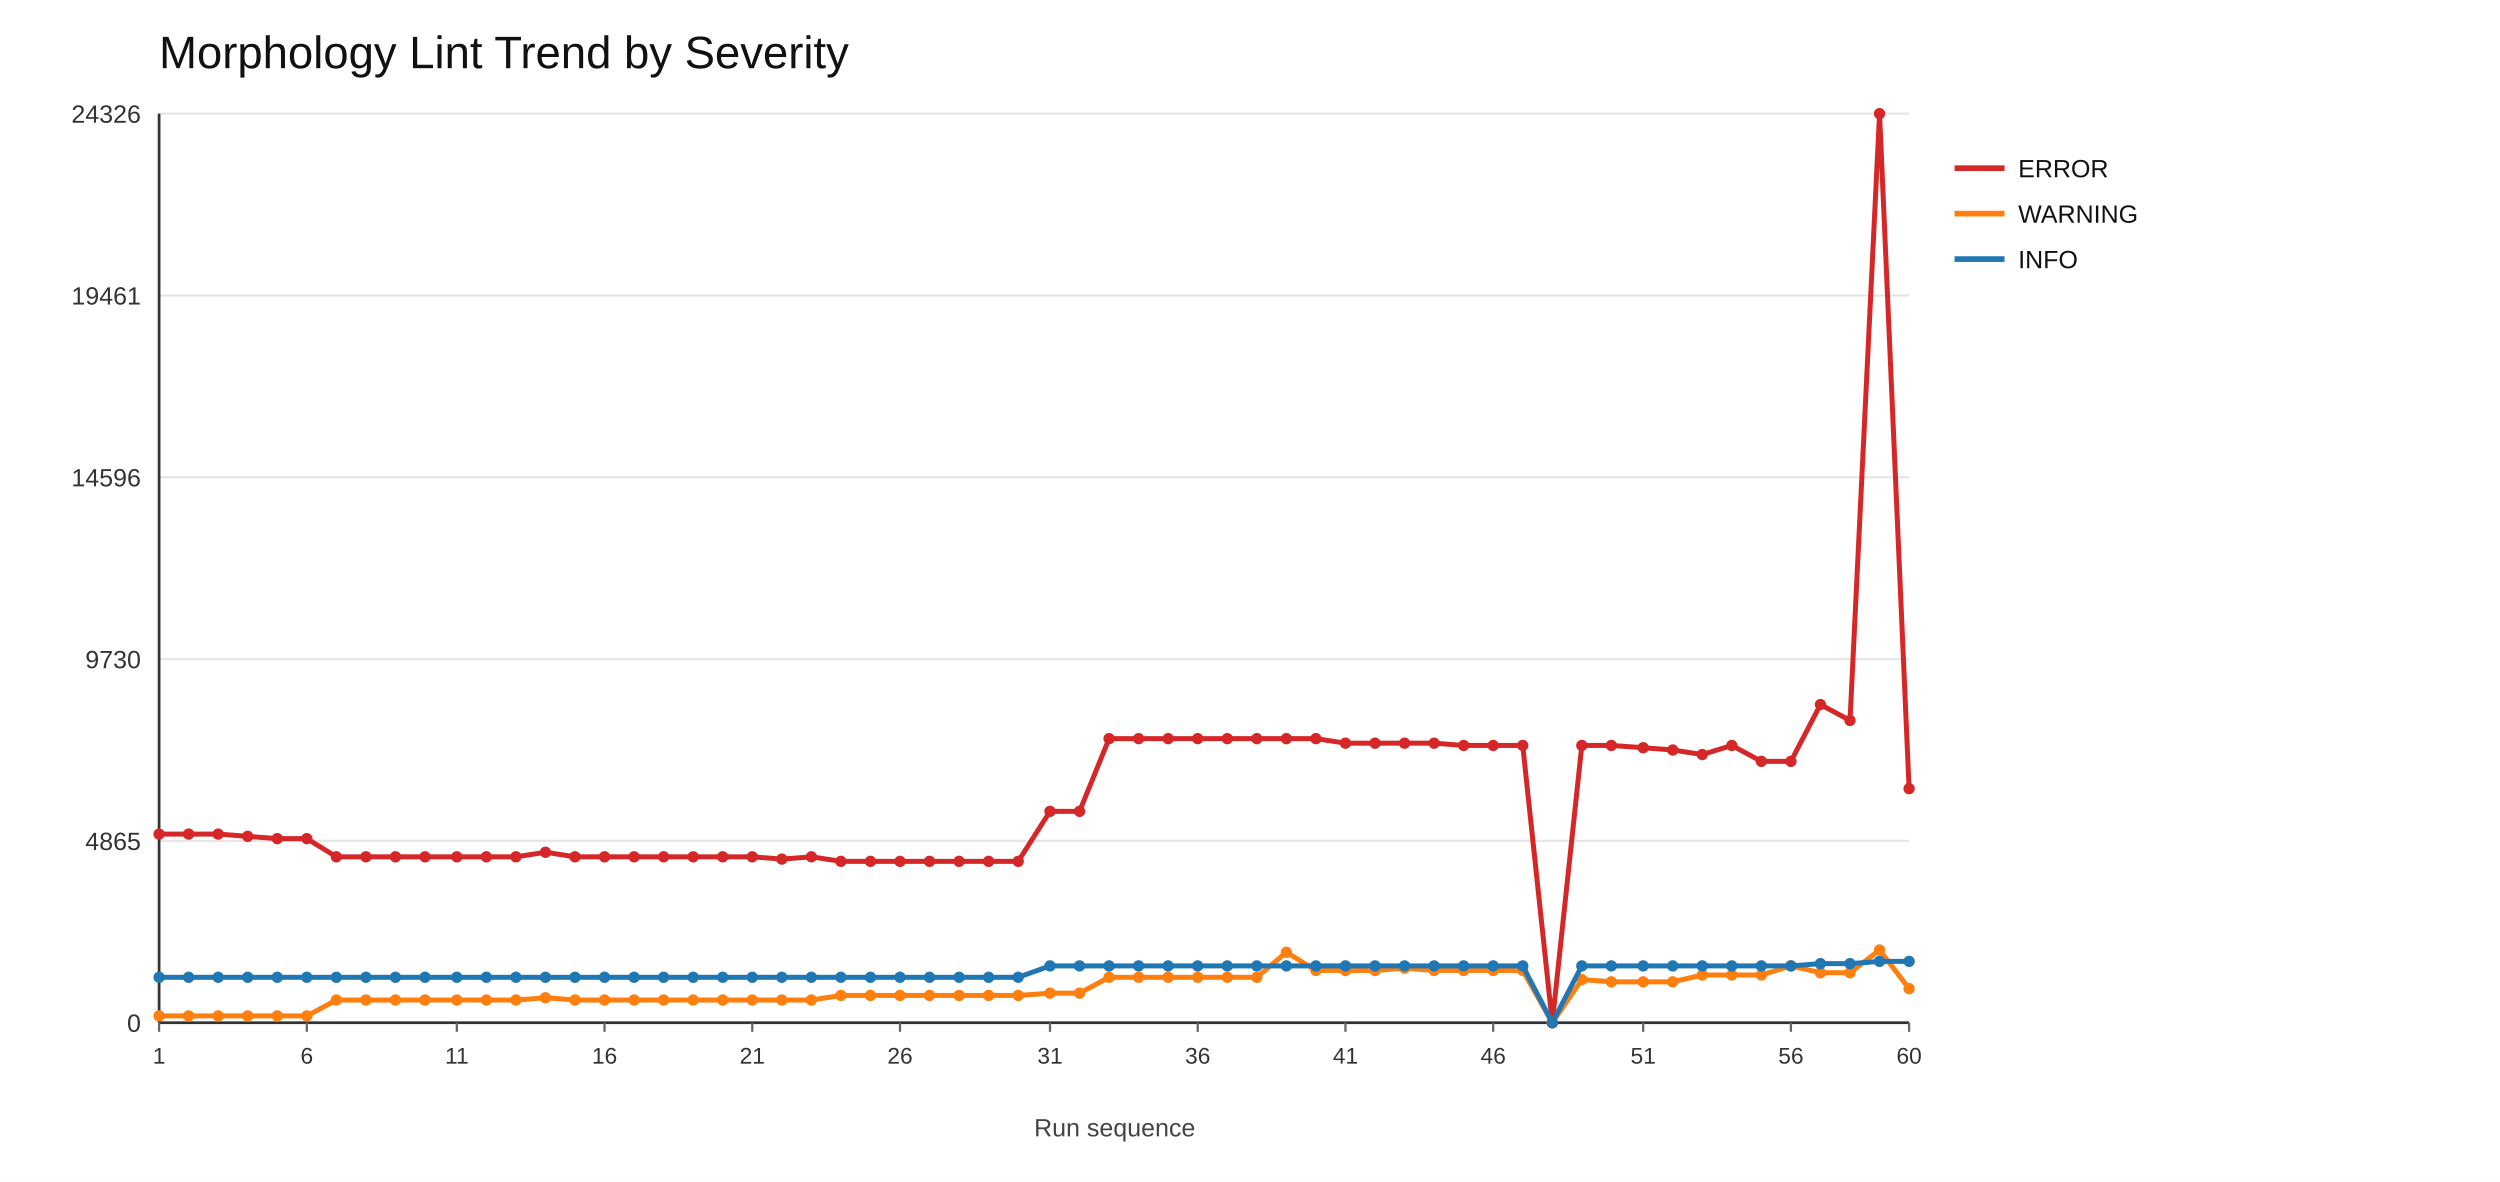
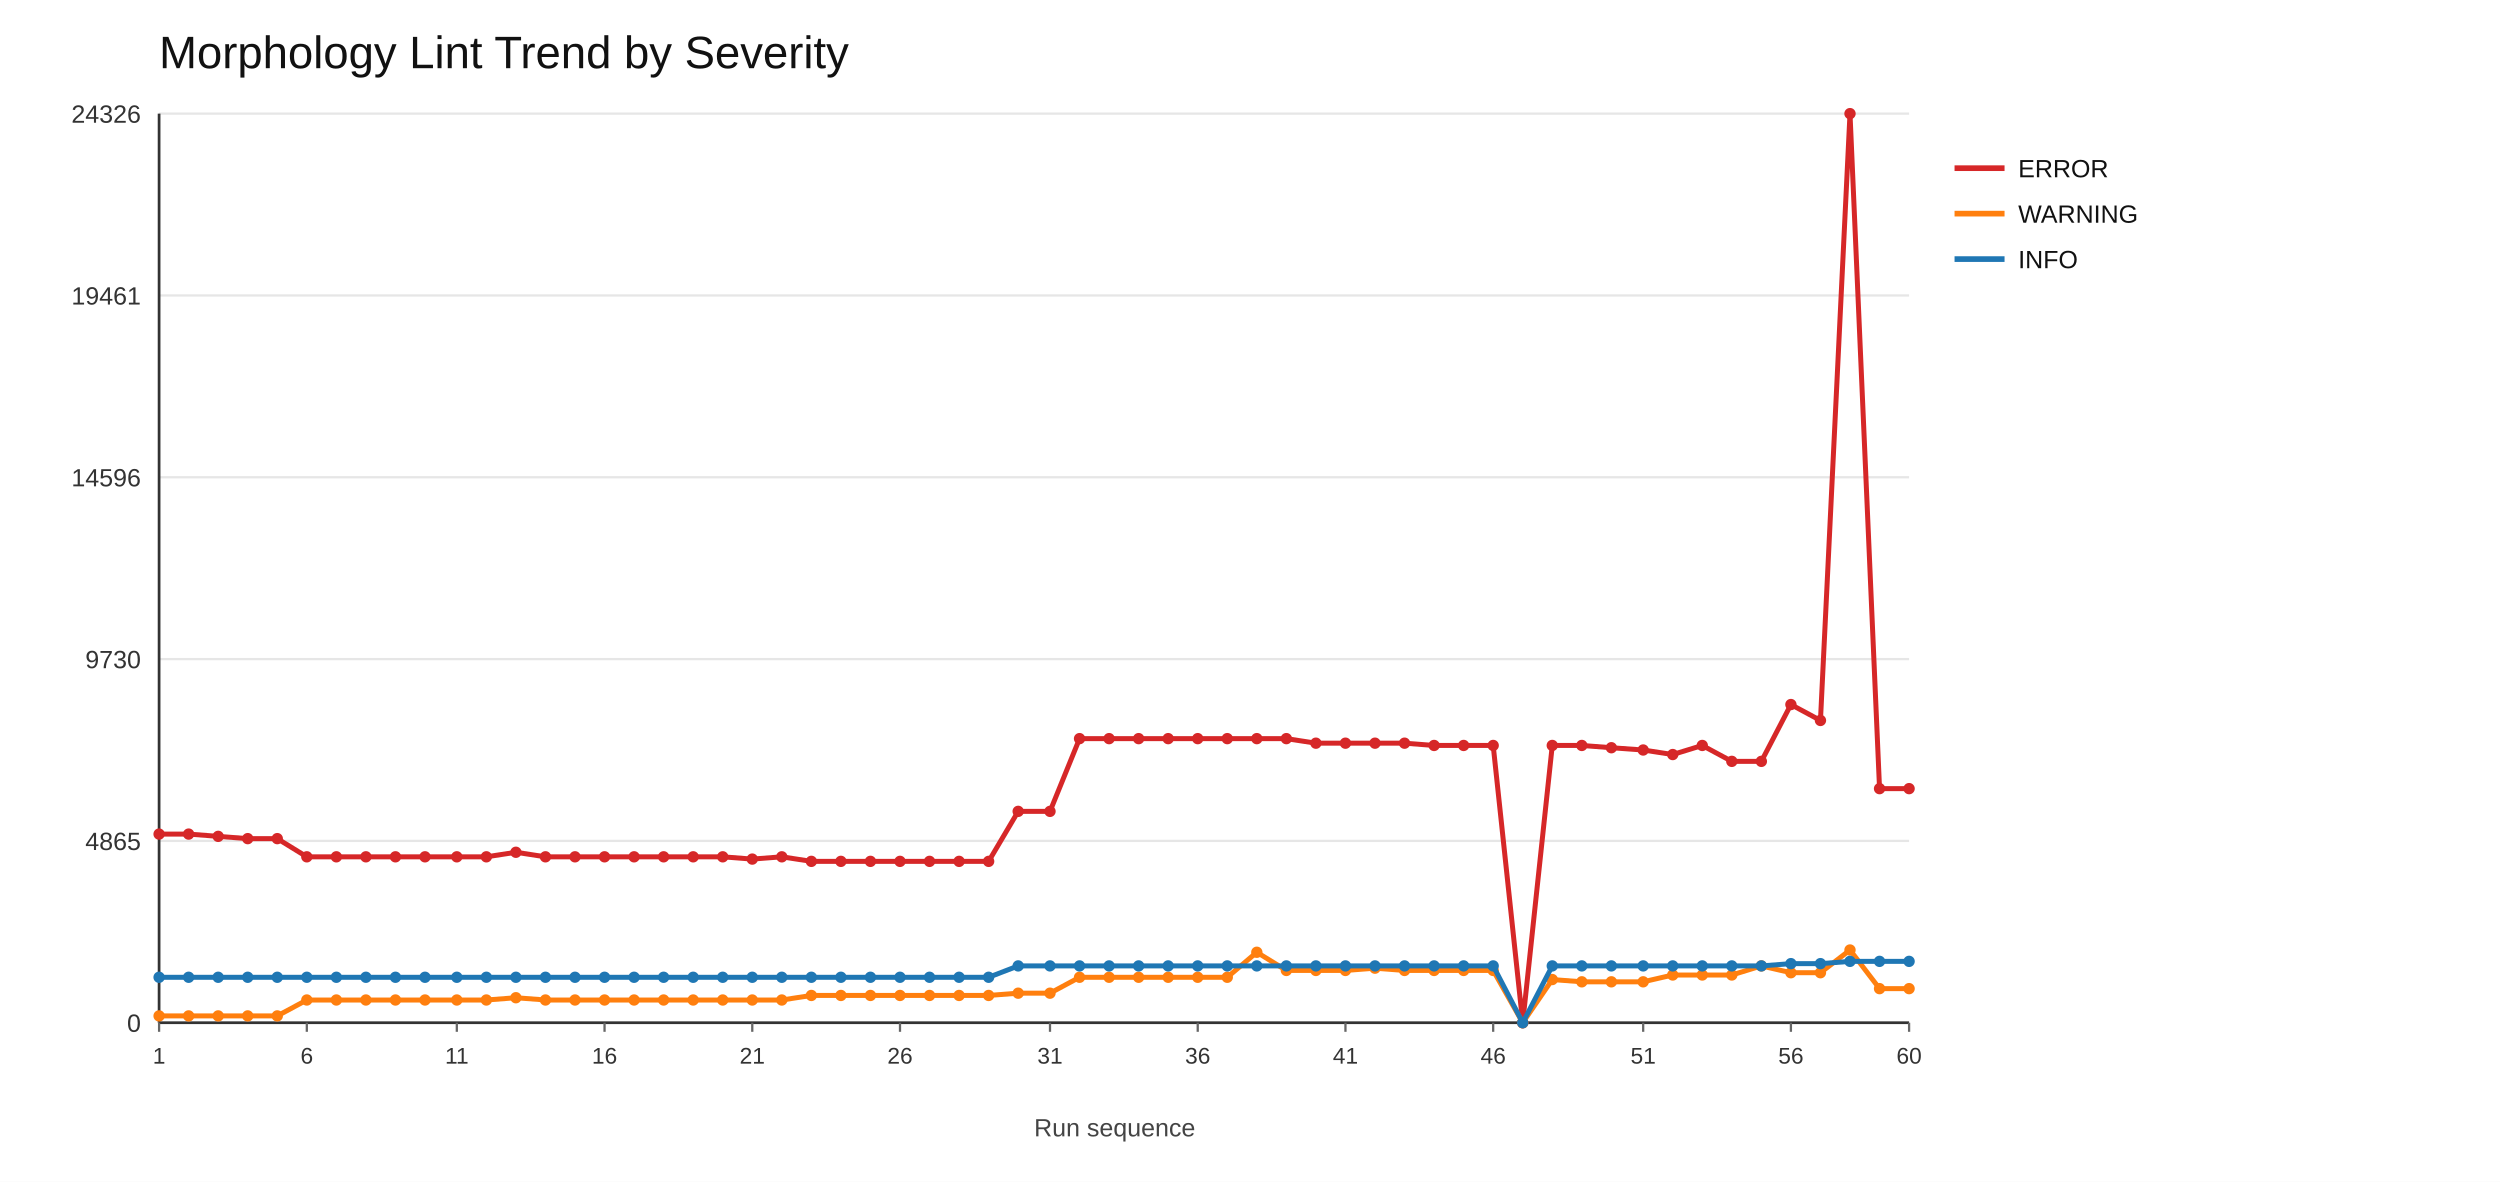
<svg xmlns="http://www.w3.org/2000/svg" width="1100" height="520">
  <rect x="0" y="0" width="1100" height="520" fill="#ffffff" />
  <text x="70" y="30" font-size="20" font-family="Arial" fill="#111">Morphology Lint Trend by Severity</text>
  <line x1="70" y1="450" x2="840" y2="450" stroke="#e6e6e6" stroke-width="1" />
  <text x="62" y="454" font-size="11" font-family="Arial" fill="#333" text-anchor="end">0</text>
  <line x1="70" y1="370" x2="840" y2="370" stroke="#e6e6e6" stroke-width="1" />
  <text x="62" y="374" font-size="11" font-family="Arial" fill="#333" text-anchor="end">4865</text>
  <line x1="70" y1="290" x2="840" y2="290" stroke="#e6e6e6" stroke-width="1" />
  <text x="62" y="294" font-size="11" font-family="Arial" fill="#333" text-anchor="end">9730</text>
  <line x1="70" y1="210" x2="840" y2="210" stroke="#e6e6e6" stroke-width="1" />
  <text x="62" y="214" font-size="11" font-family="Arial" fill="#333" text-anchor="end">14596</text>
  <line x1="70" y1="130" x2="840" y2="130" stroke="#e6e6e6" stroke-width="1" />
  <text x="62" y="134" font-size="11" font-family="Arial" fill="#333" text-anchor="end">19461</text>
  <line x1="70" y1="50" x2="840" y2="50" stroke="#e6e6e6" stroke-width="1" />
  <text x="62" y="54" font-size="11" font-family="Arial" fill="#333" text-anchor="end">24326</text>
  <line x1="70" y1="450" x2="840" y2="450" stroke="#333" stroke-width="1.2" />
  <line x1="70" y1="50" x2="70" y2="450" stroke="#333" stroke-width="1.2" />
  <line x1="70" y1="450" x2="70" y2="454" stroke="#666" stroke-width="1" />
  <text x="70" y="468" font-size="10" font-family="Arial" fill="#333" text-anchor="middle">1</text>
  <line x1="135" y1="450" x2="135" y2="454" stroke="#666" stroke-width="1" />
  <text x="135" y="468" font-size="10" font-family="Arial" fill="#333" text-anchor="middle">6</text>
  <line x1="201" y1="450" x2="201" y2="454" stroke="#666" stroke-width="1" />
  <text x="201" y="468" font-size="10" font-family="Arial" fill="#333" text-anchor="middle">11</text>
  <line x1="266" y1="450" x2="266" y2="454" stroke="#666" stroke-width="1" />
  <text x="266" y="468" font-size="10" font-family="Arial" fill="#333" text-anchor="middle">16</text>
  <line x1="331" y1="450" x2="331" y2="454" stroke="#666" stroke-width="1" />
  <text x="331" y="468" font-size="10" font-family="Arial" fill="#333" text-anchor="middle">21</text>
  <line x1="396" y1="450" x2="396" y2="454" stroke="#666" stroke-width="1" />
  <text x="396" y="468" font-size="10" font-family="Arial" fill="#333" text-anchor="middle">26</text>
  <line x1="462" y1="450" x2="462" y2="454" stroke="#666" stroke-width="1" />
  <text x="462" y="468" font-size="10" font-family="Arial" fill="#333" text-anchor="middle">31</text>
  <line x1="527" y1="450" x2="527" y2="454" stroke="#666" stroke-width="1" />
  <text x="527" y="468" font-size="10" font-family="Arial" fill="#333" text-anchor="middle">36</text>
  <line x1="592" y1="450" x2="592" y2="454" stroke="#666" stroke-width="1" />
  <text x="592" y="468" font-size="10" font-family="Arial" fill="#333" text-anchor="middle">41</text>
  <line x1="657" y1="450" x2="657" y2="454" stroke="#666" stroke-width="1" />
  <text x="657" y="468" font-size="10" font-family="Arial" fill="#333" text-anchor="middle">46</text>
  <line x1="723" y1="450" x2="723" y2="454" stroke="#666" stroke-width="1" />
  <text x="723" y="468" font-size="10" font-family="Arial" fill="#333" text-anchor="middle">51</text>
  <line x1="788" y1="450" x2="788" y2="454" stroke="#666" stroke-width="1" />
  <text x="788" y="468" font-size="10" font-family="Arial" fill="#333" text-anchor="middle">56</text>
  <line x1="840" y1="450" x2="840" y2="454" stroke="#666" stroke-width="1" />
  <text x="840" y="468" font-size="10" font-family="Arial" fill="#333" text-anchor="middle">60</text>
-   <polyline fill="none" stroke="#d62728" stroke-width="2.2" points="70,367 83,367 96,367 109,368 122,369 135,369 148,377 161,377 174,377 187,377 201,377 214,377 227,377 240,375 253,377 266,377 279,377 292,377 305,377 318,377 331,377 344,378 357,377 370,379 383,379 396,379 409,379 422,379 435,379 448,379 462,357 475,357 488,325 501,325 514,325 527,325 540,325 553,325 566,325 579,325 592,327 605,327 618,327 631,327 644,328 657,328 670,328 683,450 696,328 709,328 723,329 736,330 749,332 762,328 775,335 788,335 801,310 814,317 827,50 840,347" />
+   <polyline fill="none" stroke="#d62728" stroke-width="2.2" points="70,367 83,367 96,368 109,369 122,369 135,377 148,377 161,377 174,377 187,377 201,377 214,377 227,375 240,377 253,377 266,377 279,377 292,377 305,377 318,377 331,378 344,377 357,379 370,379 383,379 396,379 409,379 422,379 435,379 448,357 462,357 475,325 488,325 501,325 514,325 527,325 540,325 553,325 566,325 579,327 592,327 605,327 618,327 631,328 644,328 657,328 670,450 683,328 696,328 709,329 723,330 736,332 749,328 762,335 775,335 788,310 801,317 814,50 827,347 840,347" />
  <circle cx="70" cy="367" r="2.5" fill="#d62728" />
  <circle cx="83" cy="367" r="2.5" fill="#d62728" />
-   <circle cx="96" cy="367" r="2.5" fill="#d62728" />
-   <circle cx="109" cy="368" r="2.5" fill="#d62728" />
+   <circle cx="96" cy="368" r="2.5" fill="#d62728" />
+   <circle cx="109" cy="369" r="2.5" fill="#d62728" />
  <circle cx="122" cy="369" r="2.5" fill="#d62728" />
-   <circle cx="135" cy="369" r="2.5" fill="#d62728" />
+   <circle cx="135" cy="377" r="2.5" fill="#d62728" />
  <circle cx="148" cy="377" r="2.5" fill="#d62728" />
  <circle cx="161" cy="377" r="2.5" fill="#d62728" />
  <circle cx="174" cy="377" r="2.5" fill="#d62728" />
  <circle cx="187" cy="377" r="2.5" fill="#d62728" />
  <circle cx="201" cy="377" r="2.5" fill="#d62728" />
  <circle cx="214" cy="377" r="2.5" fill="#d62728" />
-   <circle cx="227" cy="377" r="2.5" fill="#d62728" />
-   <circle cx="240" cy="375" r="2.5" fill="#d62728" />
+   <circle cx="227" cy="375" r="2.5" fill="#d62728" />
+   <circle cx="240" cy="377" r="2.5" fill="#d62728" />
  <circle cx="253" cy="377" r="2.5" fill="#d62728" />
  <circle cx="266" cy="377" r="2.5" fill="#d62728" />
  <circle cx="279" cy="377" r="2.5" fill="#d62728" />
  <circle cx="292" cy="377" r="2.5" fill="#d62728" />
  <circle cx="305" cy="377" r="2.5" fill="#d62728" />
  <circle cx="318" cy="377" r="2.5" fill="#d62728" />
-   <circle cx="331" cy="377" r="2.5" fill="#d62728" />
-   <circle cx="344" cy="378" r="2.5" fill="#d62728" />
-   <circle cx="357" cy="377" r="2.5" fill="#d62728" />
+   <circle cx="331" cy="378" r="2.5" fill="#d62728" />
+   <circle cx="344" cy="377" r="2.5" fill="#d62728" />
+   <circle cx="357" cy="379" r="2.5" fill="#d62728" />
  <circle cx="370" cy="379" r="2.5" fill="#d62728" />
  <circle cx="383" cy="379" r="2.5" fill="#d62728" />
  <circle cx="396" cy="379" r="2.5" fill="#d62728" />
  <circle cx="409" cy="379" r="2.5" fill="#d62728" />
  <circle cx="422" cy="379" r="2.5" fill="#d62728" />
  <circle cx="435" cy="379" r="2.5" fill="#d62728" />
-   <circle cx="448" cy="379" r="2.5" fill="#d62728" />
+   <circle cx="448" cy="357" r="2.5" fill="#d62728" />
  <circle cx="462" cy="357" r="2.5" fill="#d62728" />
-   <circle cx="475" cy="357" r="2.5" fill="#d62728" />
+   <circle cx="475" cy="325" r="2.5" fill="#d62728" />
  <circle cx="488" cy="325" r="2.5" fill="#d62728" />
  <circle cx="501" cy="325" r="2.5" fill="#d62728" />
  <circle cx="514" cy="325" r="2.5" fill="#d62728" />
  <circle cx="527" cy="325" r="2.5" fill="#d62728" />
  <circle cx="540" cy="325" r="2.5" fill="#d62728" />
  <circle cx="553" cy="325" r="2.5" fill="#d62728" />
  <circle cx="566" cy="325" r="2.5" fill="#d62728" />
-   <circle cx="579" cy="325" r="2.5" fill="#d62728" />
+   <circle cx="579" cy="327" r="2.5" fill="#d62728" />
  <circle cx="592" cy="327" r="2.5" fill="#d62728" />
  <circle cx="605" cy="327" r="2.5" fill="#d62728" />
  <circle cx="618" cy="327" r="2.5" fill="#d62728" />
-   <circle cx="631" cy="327" r="2.5" fill="#d62728" />
+   <circle cx="631" cy="328" r="2.5" fill="#d62728" />
  <circle cx="644" cy="328" r="2.5" fill="#d62728" />
  <circle cx="657" cy="328" r="2.5" fill="#d62728" />
-   <circle cx="670" cy="328" r="2.5" fill="#d62728" />
-   <circle cx="683" cy="450" r="2.5" fill="#d62728" />
+   <circle cx="670" cy="450" r="2.5" fill="#d62728" />
+   <circle cx="683" cy="328" r="2.5" fill="#d62728" />
  <circle cx="696" cy="328" r="2.5" fill="#d62728" />
-   <circle cx="709" cy="328" r="2.5" fill="#d62728" />
-   <circle cx="723" cy="329" r="2.5" fill="#d62728" />
-   <circle cx="736" cy="330" r="2.5" fill="#d62728" />
-   <circle cx="749" cy="332" r="2.5" fill="#d62728" />
-   <circle cx="762" cy="328" r="2.5" fill="#d62728" />
+   <circle cx="709" cy="329" r="2.5" fill="#d62728" />
+   <circle cx="723" cy="330" r="2.5" fill="#d62728" />
+   <circle cx="736" cy="332" r="2.5" fill="#d62728" />
+   <circle cx="749" cy="328" r="2.5" fill="#d62728" />
+   <circle cx="762" cy="335" r="2.5" fill="#d62728" />
  <circle cx="775" cy="335" r="2.5" fill="#d62728" />
-   <circle cx="788" cy="335" r="2.5" fill="#d62728" />
-   <circle cx="801" cy="310" r="2.5" fill="#d62728" />
-   <circle cx="814" cy="317" r="2.5" fill="#d62728" />
-   <circle cx="827" cy="50" r="2.5" fill="#d62728" />
+   <circle cx="788" cy="310" r="2.5" fill="#d62728" />
+   <circle cx="801" cy="317" r="2.5" fill="#d62728" />
+   <circle cx="814" cy="50" r="2.5" fill="#d62728" />
+   <circle cx="827" cy="347" r="2.5" fill="#d62728" />
  <circle cx="840" cy="347" r="2.5" fill="#d62728" />
  <line x1="860" y1="74" x2="882" y2="74" stroke="#d62728" stroke-width="2.5" />
  <text x="888" y="78" font-size="11" font-family="Arial" fill="#111">ERROR</text>
-   <polyline fill="none" stroke="#ff7f0e" stroke-width="2.2" points="70,447 83,447 96,447 109,447 122,447 135,447 148,440 161,440 174,440 187,440 201,440 214,440 227,440 240,439 253,440 266,440 279,440 292,440 305,440 318,440 331,440 344,440 357,440 370,438 383,438 396,438 409,438 422,438 435,438 448,438 462,437 475,437 488,430 501,430 514,430 527,430 540,430 553,430 566,419 579,427 592,427 605,427 618,426 631,427 644,427 657,427 670,427 683,450 696,431 709,432 723,432 736,432 749,429 762,429 775,429 788,425 801,428 814,428 827,418 840,435" />
+   <polyline fill="none" stroke="#ff7f0e" stroke-width="2.2" points="70,447 83,447 96,447 109,447 122,447 135,440 148,440 161,440 174,440 187,440 201,440 214,440 227,439 240,440 253,440 266,440 279,440 292,440 305,440 318,440 331,440 344,440 357,438 370,438 383,438 396,438 409,438 422,438 435,438 448,437 462,437 475,430 488,430 501,430 514,430 527,430 540,430 553,419 566,427 579,427 592,427 605,426 618,427 631,427 644,427 657,427 670,450 683,431 696,432 709,432 723,432 736,429 749,429 762,429 775,425 788,428 801,428 814,418 827,435 840,435" />
  <circle cx="70" cy="447" r="2.5" fill="#ff7f0e" />
  <circle cx="83" cy="447" r="2.5" fill="#ff7f0e" />
  <circle cx="96" cy="447" r="2.5" fill="#ff7f0e" />
  <circle cx="109" cy="447" r="2.5" fill="#ff7f0e" />
  <circle cx="122" cy="447" r="2.5" fill="#ff7f0e" />
-   <circle cx="135" cy="447" r="2.5" fill="#ff7f0e" />
+   <circle cx="135" cy="440" r="2.5" fill="#ff7f0e" />
  <circle cx="148" cy="440" r="2.5" fill="#ff7f0e" />
  <circle cx="161" cy="440" r="2.5" fill="#ff7f0e" />
  <circle cx="174" cy="440" r="2.5" fill="#ff7f0e" />
  <circle cx="187" cy="440" r="2.5" fill="#ff7f0e" />
  <circle cx="201" cy="440" r="2.5" fill="#ff7f0e" />
  <circle cx="214" cy="440" r="2.5" fill="#ff7f0e" />
-   <circle cx="227" cy="440" r="2.5" fill="#ff7f0e" />
-   <circle cx="240" cy="439" r="2.5" fill="#ff7f0e" />
+   <circle cx="227" cy="439" r="2.5" fill="#ff7f0e" />
+   <circle cx="240" cy="440" r="2.5" fill="#ff7f0e" />
  <circle cx="253" cy="440" r="2.5" fill="#ff7f0e" />
  <circle cx="266" cy="440" r="2.5" fill="#ff7f0e" />
  <circle cx="279" cy="440" r="2.5" fill="#ff7f0e" />
  <circle cx="292" cy="440" r="2.5" fill="#ff7f0e" />
  <circle cx="305" cy="440" r="2.5" fill="#ff7f0e" />
  <circle cx="318" cy="440" r="2.5" fill="#ff7f0e" />
  <circle cx="331" cy="440" r="2.5" fill="#ff7f0e" />
  <circle cx="344" cy="440" r="2.5" fill="#ff7f0e" />
-   <circle cx="357" cy="440" r="2.5" fill="#ff7f0e" />
+   <circle cx="357" cy="438" r="2.5" fill="#ff7f0e" />
  <circle cx="370" cy="438" r="2.5" fill="#ff7f0e" />
  <circle cx="383" cy="438" r="2.5" fill="#ff7f0e" />
  <circle cx="396" cy="438" r="2.5" fill="#ff7f0e" />
  <circle cx="409" cy="438" r="2.5" fill="#ff7f0e" />
  <circle cx="422" cy="438" r="2.5" fill="#ff7f0e" />
  <circle cx="435" cy="438" r="2.5" fill="#ff7f0e" />
-   <circle cx="448" cy="438" r="2.5" fill="#ff7f0e" />
+   <circle cx="448" cy="437" r="2.5" fill="#ff7f0e" />
  <circle cx="462" cy="437" r="2.5" fill="#ff7f0e" />
-   <circle cx="475" cy="437" r="2.5" fill="#ff7f0e" />
+   <circle cx="475" cy="430" r="2.5" fill="#ff7f0e" />
  <circle cx="488" cy="430" r="2.5" fill="#ff7f0e" />
  <circle cx="501" cy="430" r="2.5" fill="#ff7f0e" />
  <circle cx="514" cy="430" r="2.5" fill="#ff7f0e" />
  <circle cx="527" cy="430" r="2.5" fill="#ff7f0e" />
  <circle cx="540" cy="430" r="2.5" fill="#ff7f0e" />
-   <circle cx="553" cy="430" r="2.5" fill="#ff7f0e" />
-   <circle cx="566" cy="419" r="2.5" fill="#ff7f0e" />
+   <circle cx="553" cy="419" r="2.5" fill="#ff7f0e" />
+   <circle cx="566" cy="427" r="2.5" fill="#ff7f0e" />
  <circle cx="579" cy="427" r="2.5" fill="#ff7f0e" />
  <circle cx="592" cy="427" r="2.5" fill="#ff7f0e" />
-   <circle cx="605" cy="427" r="2.5" fill="#ff7f0e" />
-   <circle cx="618" cy="426" r="2.5" fill="#ff7f0e" />
+   <circle cx="605" cy="426" r="2.5" fill="#ff7f0e" />
+   <circle cx="618" cy="427" r="2.5" fill="#ff7f0e" />
  <circle cx="631" cy="427" r="2.5" fill="#ff7f0e" />
  <circle cx="644" cy="427" r="2.5" fill="#ff7f0e" />
  <circle cx="657" cy="427" r="2.5" fill="#ff7f0e" />
-   <circle cx="670" cy="427" r="2.5" fill="#ff7f0e" />
-   <circle cx="683" cy="450" r="2.5" fill="#ff7f0e" />
-   <circle cx="696" cy="431" r="2.5" fill="#ff7f0e" />
+   <circle cx="670" cy="450" r="2.5" fill="#ff7f0e" />
+   <circle cx="683" cy="431" r="2.5" fill="#ff7f0e" />
+   <circle cx="696" cy="432" r="2.5" fill="#ff7f0e" />
  <circle cx="709" cy="432" r="2.5" fill="#ff7f0e" />
  <circle cx="723" cy="432" r="2.5" fill="#ff7f0e" />
-   <circle cx="736" cy="432" r="2.5" fill="#ff7f0e" />
+   <circle cx="736" cy="429" r="2.5" fill="#ff7f0e" />
  <circle cx="749" cy="429" r="2.5" fill="#ff7f0e" />
  <circle cx="762" cy="429" r="2.5" fill="#ff7f0e" />
-   <circle cx="775" cy="429" r="2.5" fill="#ff7f0e" />
-   <circle cx="788" cy="425" r="2.5" fill="#ff7f0e" />
+   <circle cx="775" cy="425" r="2.5" fill="#ff7f0e" />
+   <circle cx="788" cy="428" r="2.5" fill="#ff7f0e" />
  <circle cx="801" cy="428" r="2.5" fill="#ff7f0e" />
-   <circle cx="814" cy="428" r="2.5" fill="#ff7f0e" />
-   <circle cx="827" cy="418" r="2.5" fill="#ff7f0e" />
+   <circle cx="814" cy="418" r="2.5" fill="#ff7f0e" />
+   <circle cx="827" cy="435" r="2.5" fill="#ff7f0e" />
  <circle cx="840" cy="435" r="2.5" fill="#ff7f0e" />
  <line x1="860" y1="94" x2="882" y2="94" stroke="#ff7f0e" stroke-width="2.5" />
  <text x="888" y="98" font-size="11" font-family="Arial" fill="#111">WARNING</text>
-   <polyline fill="none" stroke="#1f77b4" stroke-width="2.2" points="70,430 83,430 96,430 109,430 122,430 135,430 148,430 161,430 174,430 187,430 201,430 214,430 227,430 240,430 253,430 266,430 279,430 292,430 305,430 318,430 331,430 344,430 357,430 370,430 383,430 396,430 409,430 422,430 435,430 448,430 462,425 475,425 488,425 501,425 514,425 527,425 540,425 553,425 566,425 579,425 592,425 605,425 618,425 631,425 644,425 657,425 670,425 683,450 696,425 709,425 723,425 736,425 749,425 762,425 775,425 788,425 801,424 814,424 827,423 840,423" />
+   <polyline fill="none" stroke="#1f77b4" stroke-width="2.2" points="70,430 83,430 96,430 109,430 122,430 135,430 148,430 161,430 174,430 187,430 201,430 214,430 227,430 240,430 253,430 266,430 279,430 292,430 305,430 318,430 331,430 344,430 357,430 370,430 383,430 396,430 409,430 422,430 435,430 448,425 462,425 475,425 488,425 501,425 514,425 527,425 540,425 553,425 566,425 579,425 592,425 605,425 618,425 631,425 644,425 657,425 670,450 683,425 696,425 709,425 723,425 736,425 749,425 762,425 775,425 788,424 801,424 814,423 827,423 840,423" />
  <circle cx="70" cy="430" r="2.5" fill="#1f77b4" />
  <circle cx="83" cy="430" r="2.5" fill="#1f77b4" />
  <circle cx="96" cy="430" r="2.5" fill="#1f77b4" />
  <circle cx="109" cy="430" r="2.5" fill="#1f77b4" />
  <circle cx="122" cy="430" r="2.5" fill="#1f77b4" />
  <circle cx="135" cy="430" r="2.5" fill="#1f77b4" />
  <circle cx="148" cy="430" r="2.5" fill="#1f77b4" />
  <circle cx="161" cy="430" r="2.5" fill="#1f77b4" />
  <circle cx="174" cy="430" r="2.5" fill="#1f77b4" />
  <circle cx="187" cy="430" r="2.5" fill="#1f77b4" />
  <circle cx="201" cy="430" r="2.5" fill="#1f77b4" />
  <circle cx="214" cy="430" r="2.5" fill="#1f77b4" />
  <circle cx="227" cy="430" r="2.5" fill="#1f77b4" />
  <circle cx="240" cy="430" r="2.5" fill="#1f77b4" />
  <circle cx="253" cy="430" r="2.5" fill="#1f77b4" />
  <circle cx="266" cy="430" r="2.5" fill="#1f77b4" />
  <circle cx="279" cy="430" r="2.5" fill="#1f77b4" />
  <circle cx="292" cy="430" r="2.5" fill="#1f77b4" />
  <circle cx="305" cy="430" r="2.5" fill="#1f77b4" />
  <circle cx="318" cy="430" r="2.5" fill="#1f77b4" />
  <circle cx="331" cy="430" r="2.5" fill="#1f77b4" />
  <circle cx="344" cy="430" r="2.5" fill="#1f77b4" />
  <circle cx="357" cy="430" r="2.5" fill="#1f77b4" />
  <circle cx="370" cy="430" r="2.5" fill="#1f77b4" />
  <circle cx="383" cy="430" r="2.5" fill="#1f77b4" />
  <circle cx="396" cy="430" r="2.5" fill="#1f77b4" />
  <circle cx="409" cy="430" r="2.5" fill="#1f77b4" />
  <circle cx="422" cy="430" r="2.5" fill="#1f77b4" />
  <circle cx="435" cy="430" r="2.5" fill="#1f77b4" />
-   <circle cx="448" cy="430" r="2.5" fill="#1f77b4" />
+   <circle cx="448" cy="425" r="2.5" fill="#1f77b4" />
  <circle cx="462" cy="425" r="2.5" fill="#1f77b4" />
  <circle cx="475" cy="425" r="2.5" fill="#1f77b4" />
  <circle cx="488" cy="425" r="2.5" fill="#1f77b4" />
  <circle cx="501" cy="425" r="2.5" fill="#1f77b4" />
  <circle cx="514" cy="425" r="2.5" fill="#1f77b4" />
  <circle cx="527" cy="425" r="2.5" fill="#1f77b4" />
  <circle cx="540" cy="425" r="2.5" fill="#1f77b4" />
  <circle cx="553" cy="425" r="2.5" fill="#1f77b4" />
  <circle cx="566" cy="425" r="2.5" fill="#1f77b4" />
  <circle cx="579" cy="425" r="2.5" fill="#1f77b4" />
  <circle cx="592" cy="425" r="2.5" fill="#1f77b4" />
  <circle cx="605" cy="425" r="2.5" fill="#1f77b4" />
  <circle cx="618" cy="425" r="2.5" fill="#1f77b4" />
  <circle cx="631" cy="425" r="2.5" fill="#1f77b4" />
  <circle cx="644" cy="425" r="2.5" fill="#1f77b4" />
  <circle cx="657" cy="425" r="2.5" fill="#1f77b4" />
-   <circle cx="670" cy="425" r="2.5" fill="#1f77b4" />
-   <circle cx="683" cy="450" r="2.5" fill="#1f77b4" />
+   <circle cx="670" cy="450" r="2.5" fill="#1f77b4" />
+   <circle cx="683" cy="425" r="2.5" fill="#1f77b4" />
  <circle cx="696" cy="425" r="2.5" fill="#1f77b4" />
  <circle cx="709" cy="425" r="2.5" fill="#1f77b4" />
  <circle cx="723" cy="425" r="2.5" fill="#1f77b4" />
  <circle cx="736" cy="425" r="2.5" fill="#1f77b4" />
  <circle cx="749" cy="425" r="2.5" fill="#1f77b4" />
  <circle cx="762" cy="425" r="2.5" fill="#1f77b4" />
  <circle cx="775" cy="425" r="2.5" fill="#1f77b4" />
-   <circle cx="788" cy="425" r="2.5" fill="#1f77b4" />
+   <circle cx="788" cy="424" r="2.5" fill="#1f77b4" />
  <circle cx="801" cy="424" r="2.5" fill="#1f77b4" />
-   <circle cx="814" cy="424" r="2.5" fill="#1f77b4" />
+   <circle cx="814" cy="423" r="2.5" fill="#1f77b4" />
  <circle cx="827" cy="423" r="2.5" fill="#1f77b4" />
  <circle cx="840" cy="423" r="2.5" fill="#1f77b4" />
  <line x1="860" y1="114" x2="882" y2="114" stroke="#1f77b4" stroke-width="2.5" />
  <text x="888" y="118" font-size="11" font-family="Arial" fill="#111">INFO</text>
  <text x="455" y="500" font-size="11" font-family="Arial" fill="#444">Run sequence</text>
</svg>
